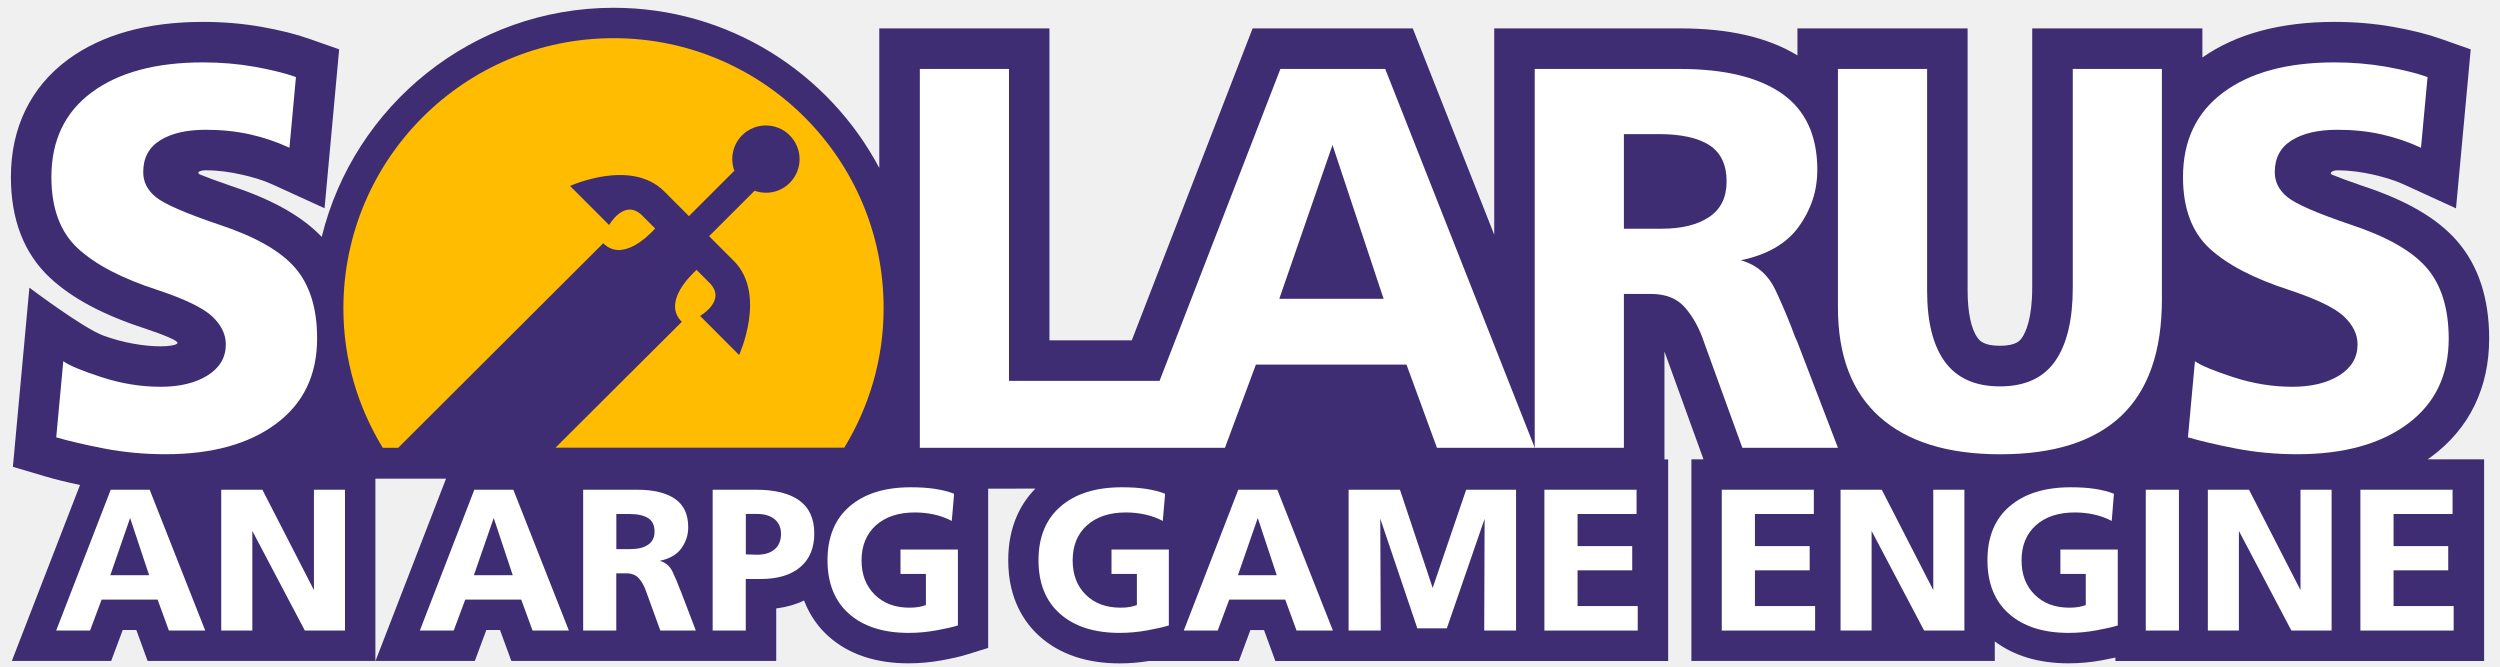
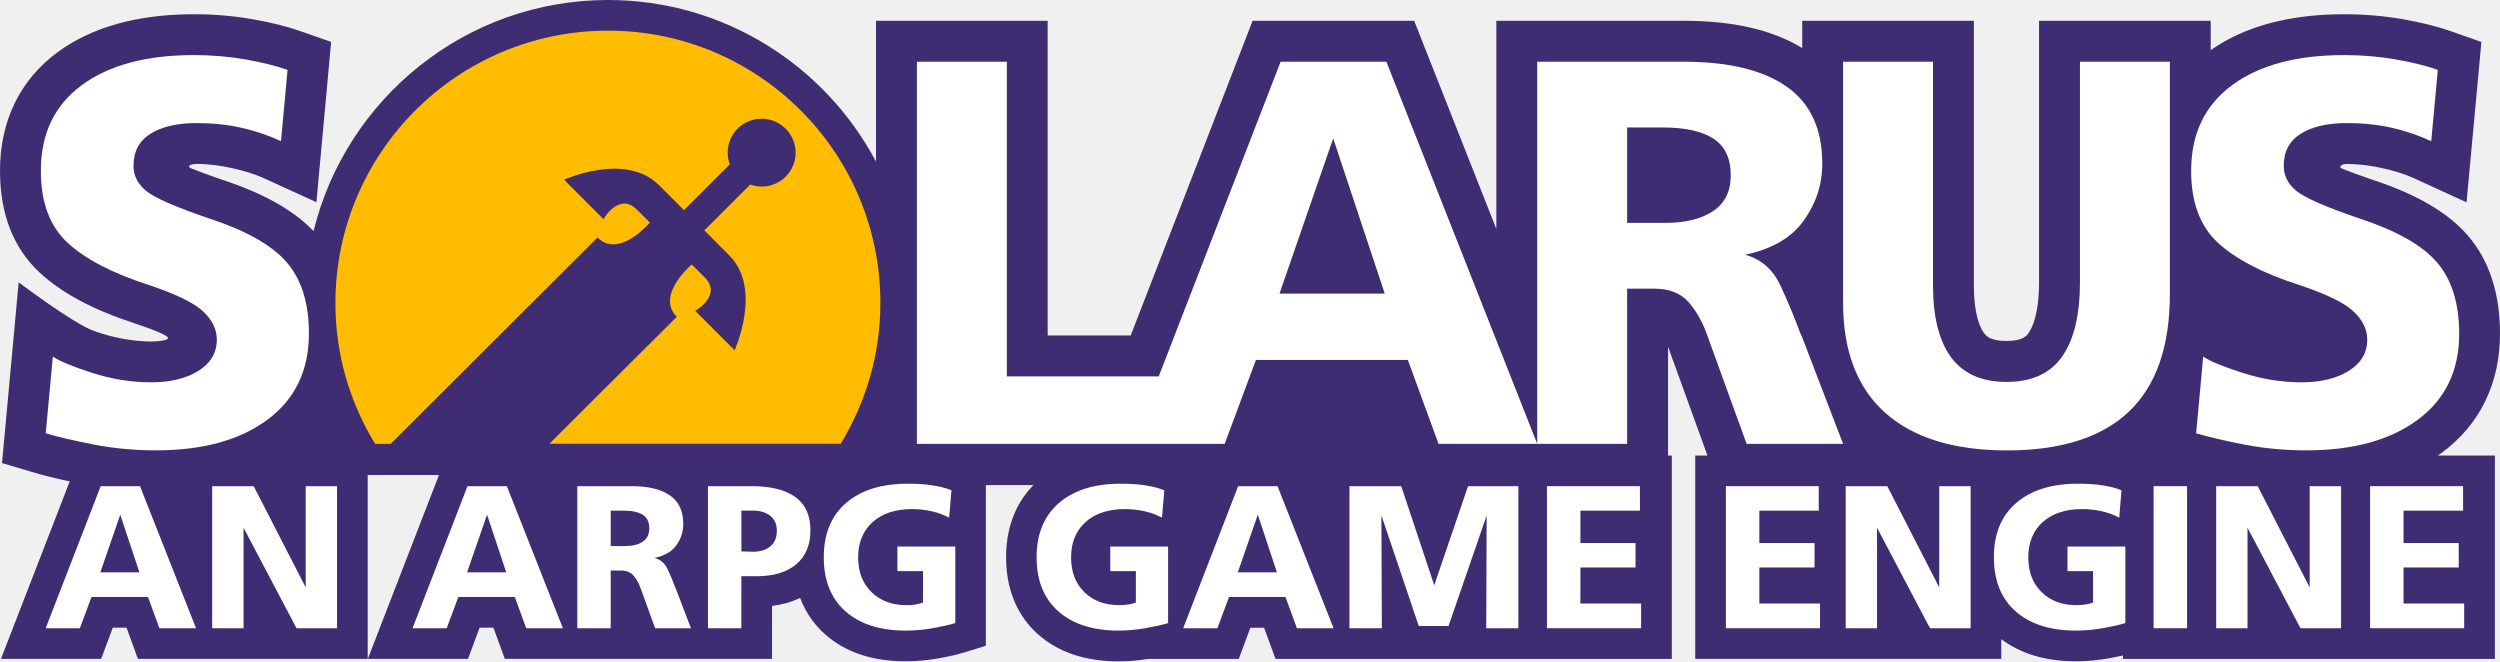
- <svg xmlns="http://www.w3.org/2000/svg" enable-background="new 0 0 450 120" height="120" viewBox="0 0 450 120" width="450">
-   <path d="m436.96 82.68c.26-.18.52-.36.77-.54 6.75-5.01 10.32-12.35 10.32-21.21 0-7.19-1.92-13.07-5.72-17.48-3.55-4.12-9.13-7.38-17.05-9.98-2.39-.81-4.17-1.48-5.48-2.01-.59-.24-.08-.8.91-.8 2.31 0 4.45.32 6.37.75 1.94.44 3.84.98 5.65 1.81l9.35 4.28.95-10.24 1.18-12.72.52-5.65-5.35-1.89c-2.4-.85-5.23-1.56-8.65-2.17-3.36-.59-6.89-.89-10.51-.89-9.74 0-17.74 2.16-23.79 6.41v-5.24h-30.63v46.62c0 5.59-1.16 8.09-1.86 9.08-.32.47-1 1.43-3.96 1.43s-3.68-.97-4.02-1.44c-1.15-1.57-1.79-4.59-1.79-8.48v-47.21h-30.63v4.86c-5.38-3.26-12.32-4.86-21.16-4.86h-33.42v37.14l-14.66-37.14h-28.83l-21.75 56.15h-14.82v-56.15h-30.63v25.12c-9.09-17.13-27.11-28.83-47.82-28.83-25.4 0-46.75 17.6-52.54 41.24-3.57-3.74-8.92-6.74-16.31-9.17-2.42-.82-4.22-1.5-5.53-2.03-.56-.23-.32-.48-.32-.48s.29-.31 1.28-.31c2.32 0 4.46.33 6.37.76 1.97.44 3.82.96 5.67 1.8l9.35 4.27 2.63-28.6-5.35-1.88c-2.41-.86-5.24-1.56-8.65-2.17-3.36-.59-6.89-.89-10.5-.89-10.04 0-18.23 2.29-24.35 6.8-6.7 4.96-10.24 12.27-10.24 21.13 0 7.69 2.38 13.8 7.07 18.16 3.99 3.7 9.59 6.68 17.12 9.12 3.72 1.24 5.95 2.23 5.8 2.6-.15.38-1.57.59-3.04.59-2.75 0-6.63-.57-10.32-1.94s-13.3-8.62-13.3-8.62l-2.97 32.25 5.75 1.7c1.79.53 3.88 1.05 6.33 1.57l-12.27 31.67h17.88l2.08-5.57h2.45l2.03 5.57h41v-32.81h12.72l-.01.02-12.69 32.79h17.88l2.07-5.57h2.46l2.04 5.57h47.68v-9.45c1.84-.23 3.51-.71 5.01-1.43 1.15 3.02 2.89 5.12 4.46 6.5 3.6 3.19 8.43 4.81 14.37 4.81 1.99 0 4.01-.19 6-.55 1.91-.35 3.32-.68 4.45-1.03l3.86-1.19v-28.67l8.5-.01c-2.42 2.45-4.89 6.52-4.89 12.9 0 7.19 3.11 11.45 5.72 13.75 3.6 3.19 8.43 4.81 14.37 4.81 1.74 0 3.5-.15 5.23-.43h16.2l2.07-5.57h2.45l2.04 5.57h70.71v-36.29h-.67v-19.42l7.03 19.41h-2.18v36.29h54.61v-3.52c3.48 2.61 7.93 3.95 13.29 3.95 2.01 0 4.03-.19 6-.55.91-.17 1.71-.33 2.42-.49v.62h66.37v-36.3z" fill="#3e2d72" />
-   <g fill="#fff">
-     <path d="m323.51 61.52-.4-.88c-.97-2.67-2.13-5.44-3.47-8.31s-3.44-4.7-6.31-5.48c4.76-.98 8.25-3 10.46-6.06 2.21-3.07 3.33-6.46 3.33-10.18 0-6.2-2.12-10.78-6.35-13.75-4.25-2.97-10.38-4.45-18.39-4.45h-26.13v68.19h16.05v-27.69h4.89c2.68 0 4.73.83 6.16 2.5 1.43 1.66 2.58 3.77 3.42 6.31l6.85 18.88h17.21zm-15.86-22.46c-2.09 1.41-4.95 2.11-8.6 2.11h-6.75v-17.03h6.26c4.04 0 7.09.67 9.14 2 2.05 1.34 3.09 3.51 3.09 6.51 0 2.88-1.05 5.01-3.14 6.41z" />
-     <path d="m53.12 48.21c-2.64-3.07-7.26-5.67-13.84-7.83-5.94-2.02-9.68-3.65-11.21-4.89s-2.29-2.74-2.29-4.5c0-2.54 1-4.45 3.03-5.72 2.02-1.27 4.76-1.91 8.22-1.91 2.87 0 5.53.28 7.98.83s4.81 1.35 7.09 2.4l1.17-12.72c-2.02-.72-4.51-1.33-7.48-1.86-2.96-.52-6.05-.78-9.24-.78-8.49 0-15.16 1.79-20.02 5.38s-7.28 8.67-7.28 15.26c0 5.61 1.58 9.88 4.74 12.82 3.16 2.93 7.97 5.45 14.43 7.53 4.89 1.63 8.15 3.21 9.78 4.74s2.45 3.21 2.45 5.04c0 2.34-1.1 4.2-3.28 5.57-2.19 1.37-5.01 2.05-8.46 2.05-3.53 0-7.05-.57-10.57-1.71s-5.84-2.1-6.95-2.89l-1.27 13.7c2.21.65 5.08 1.32 8.61 2.01 3.52.68 7.21 1.03 11.06 1.03 8.34 0 14.98-1.82 19.9-5.48 4.92-3.65 7.39-8.77 7.39-15.36.01-5.41-1.31-9.64-3.96-12.71z" />
-     <path d="m436.8 48.21c-2.64-3.07-7.26-5.67-13.84-7.83-5.94-2.02-9.68-3.65-11.21-4.89s-2.29-2.74-2.29-4.5c0-2.54 1-4.45 3.03-5.72 2.02-1.27 4.76-1.91 8.22-1.91 2.87 0 5.53.28 7.98.83s4.81 1.35 7.09 2.4l1.18-12.72c-2.02-.72-4.52-1.33-7.48-1.86-2.96-.52-6.05-.78-9.24-.78-8.49 0-15.16 1.79-20.01 5.38-4.86 3.59-7.29 8.67-7.29 15.26 0 5.61 1.59 9.88 4.75 12.82 3.17 2.93 7.98 5.45 14.44 7.53 4.89 1.63 8.15 3.21 9.78 4.74 1.62 1.53 2.45 3.21 2.45 5.04 0 2.34-1.1 4.2-3.28 5.57-2.2 1.37-5.02 2.05-8.47 2.05-3.52 0-7.04-.57-10.56-1.71s-5.84-2.1-6.96-2.89l-1.26 13.7c2.21.65 5.08 1.32 8.6 2.01 3.52.68 7.21 1.03 11.07 1.03 8.34 0 14.98-1.82 19.9-5.48 4.92-3.65 7.37-8.77 7.37-15.36-.02-5.41-1.32-9.64-3.97-12.71z" />
-     <path d="m249.34 12.41h-18.87l-21.75 56.15h-27.1v-56.15h-16.05v68.19h54.92l5.57-14.97h27.11l5.48 14.97h17.61zm-19.07 41.38 9.58-27.69 9.2 27.69z" />
-     <path d="m373.1 12.41v39.33c0 5.81-1.05 10.22-3.17 13.26-2.12 3.03-5.43 4.55-9.94 4.55-4.44 0-7.72-1.47-9.89-4.4-2.15-2.93-3.22-7.21-3.22-12.81v-39.93h-16.05v42.95c0 8.68 2.52 15.25 7.53 19.71 5.03 4.47 12.26 6.7 21.72 6.7 9.65 0 16.91-2.32 21.77-6.94 4.86-4.63 7.29-11.61 7.29-20.94v-41.48z" />
-     <path d="m143.88 90.09c-1.79-1.29-4.39-1.94-7.81-1.94h-7.79v25.35h5.96v-9.28h2.69c3.03 0 5.4-.7 7.09-2.12 1.7-1.42 2.55-3.44 2.55-6.05.01-2.67-.89-4.65-2.69-5.96zm-4.45 8.79c-.76.65-1.81.97-3.14.97l-2.04-.06v-7.28h2.04c1.31 0 2.35.32 3.13.94.78.64 1.16 1.53 1.16 2.66 0 1.2-.38 2.12-1.15 2.77z" />
-     <path d="m85.38 88.15-9.81 25.35h6.1l2.07-5.57h10.08l2.04 5.57h6.54l-10-25.35zm-.08 15.38 3.57-10.29 3.42 10.29z" />
-     <path d="m19.93 88.15-9.82 25.35h6.1l2.08-5.57h10.08l2.03 5.57h6.54l-10-25.35zm-.07 15.38 3.56-10.29 3.42 10.29z" />
-     <path d="m122.39 106.08c-.36-.99-.79-2.02-1.29-3.09-.49-1.07-1.28-1.75-2.35-2.04 1.78-.37 3.07-1.11 3.9-2.26.81-1.13 1.23-2.39 1.23-3.77 0-2.31-.78-4.01-2.36-5.11s-3.86-1.66-6.84-1.66h-9.71v25.35h5.96v-10.3h1.81c.99 0 1.77.32 2.29.94.53.6.96 1.4 1.28 2.34l2.55 7.02h6.39l-2.71-7.09zm-5.75-8.02c-.77.53-1.84.78-3.2.78h-2.5v-6.32h2.32c1.51 0 2.64.25 3.42.75.76.49 1.14 1.31 1.14 2.42 0 1.06-.4 1.86-1.18 2.37z" />
-     <path d="m56.51 106.22-9.28-18.07h-7.41v25.35h5.6v-17.93l9.24 17.53.21.4h7.23v-25.35h-5.59z" />
-     <path d="m162.07 103.31h4.59v5.6c-.35.13-.75.24-1.22.33-.48.1-1.06.14-1.76.14-2.57 0-4.65-.78-6.22-2.33-1.58-1.56-2.38-3.61-2.38-6.19 0-2.66.88-4.76 2.59-6.31 1.73-1.53 4.06-2.31 7.02-2.31 1.19 0 2.36.13 3.49.38 1.15.26 2.18.64 3.14 1.15l.4-4.65v-.25c-.92-.37-2.04-.65-3.34-.86s-2.78-.3-4.45-.3c-4.68 0-8.35 1.15-11 3.44-2.65 2.28-3.98 5.51-3.98 9.68 0 4.14 1.29 7.37 3.87 9.65 2.59 2.29 6.17 3.44 10.75 3.44 1.7 0 3.37-.16 5.01-.46 1.63-.3 2.91-.59 3.84-.88v-13.66h-10.33v4.39z" />
-     <path d="m370.85 103.31h4.59v5.6c-.34.13-.73.24-1.21.33-.48.1-1.07.14-1.77.14-2.56 0-4.65-.78-6.21-2.33-1.58-1.56-2.37-3.61-2.37-6.19 0-2.66.86-4.76 2.58-6.31 1.72-1.53 4.06-2.31 7.02-2.31 1.19 0 2.36.13 3.49.38 1.15.26 2.18.64 3.14 1.15l.38-4.65v-.25c-.91-.37-2.02-.65-3.31-.86-1.31-.21-2.79-.3-4.46-.3-4.68 0-8.34 1.15-11 3.44-2.66 2.28-3.98 5.51-3.98 9.68 0 4.14 1.29 7.37 3.87 9.65 2.6 2.29 6.18 3.44 10.75 3.44 1.69 0 3.38-.16 5-.46 1.64-.3 2.91-.59 3.84-.88v-13.66h-10.33v4.39z" />
-     <path d="m386.24 88.15h5.97v25.35h-5.97z" />
-     <path d="m200.07 103.31h4.57v5.6c-.34.13-.74.24-1.21.33-.48.1-1.07.14-1.76.14-2.58 0-4.66-.78-6.23-2.33-1.58-1.56-2.36-3.61-2.36-6.19 0-2.66.86-4.76 2.58-6.31 1.73-1.53 4.06-2.31 7.02-2.31 1.19 0 2.35.13 3.49.38 1.14.26 2.18.64 3.13 1.15l.4-4.65v-.25c-.92-.37-2.03-.65-3.33-.86s-2.78-.3-4.45-.3c-4.68 0-8.34 1.15-11 3.44-2.65 2.28-3.99 5.51-3.99 9.68 0 4.14 1.29 7.37 3.87 9.65 2.59 2.29 6.17 3.44 10.75 3.44 1.7 0 3.37-.16 5-.46 1.64-.3 2.91-.59 3.84-.88v-13.66h-10.32z" />
-     <path d="m347.99 106.22-9.27-18.07h-7.42v25.35h5.59v-17.93l9.24 17.53.23.4h7.23v-25.35h-5.6z" />
-     <path d="m414.09 106.22-9.27-18.07h-7.41v25.35h5.59v-17.93l9.24 17.53.22.4h7.23v-25.35h-5.6z" />
-     <path d="m430.84 109.09v-6.43h9.84v-4.36h-9.84v-5.78h10.62v-4.37h-16.59v25.35h16.79v-4.41z" />
-     <path d="m257.88 105.83-5.89-17.68h-9.24v25.35h5.78l-.08-20.14 6.67 19.74h5.31l6.8-19.71-.07 20.11h5.73v-25.35h-8.98z" />
-     <path d="m222.89 88.15-9.81 25.35h6.11l2.07-5.57h10.08l2.04 5.57h6.54l-10-25.35zm-.06 15.38 3.57-10.29 3.41 10.29z" />
-     <path d="m283.96 102.66h9.84v-4.36h-9.84v-5.78h10.62v-4.37h-16.59v25.35h16.8v-4.41h-10.83z" />
-     <path d="m315.89 102.66h9.85v-4.36h-9.85v-5.78h10.6v-4.37h-16.57v25.35h16.8v-4.41h-10.83z" />
+ <svg xmlns="http://www.w3.org/2000/svg" enable-background="new 0 0 450 120" height="1015.845" viewBox="0 0 3840 1015.845" width="3840">
+   <g transform="matrix(8.608128 0 0 8.608128 -16.87193 -12.05138)">
+     <path d="m436.96 82.68c.26-.18.52-.36.77-.54 6.75-5.01 10.32-12.35 10.32-21.21 0-7.19-1.92-13.07-5.72-17.48-3.55-4.12-9.13-7.38-17.05-9.98-2.39-.81-4.17-1.48-5.48-2.01-.59-.24-.08-.8.91-.8 2.31 0 4.45.32 6.37.75 1.94.44 3.84.98 5.65 1.81l9.35 4.28.95-10.24 1.18-12.72.52-5.65-5.35-1.89c-2.4-.85-5.23-1.56-8.65-2.17-3.36-.59-6.89-.89-10.51-.89-9.74 0-17.74 2.16-23.79 6.41v-5.24h-30.63v46.62c0 5.59-1.16 8.09-1.86 9.08-.32.47-1 1.43-3.96 1.43s-3.68-.97-4.02-1.44c-1.15-1.57-1.79-4.59-1.79-8.48v-47.21h-30.63v4.86c-5.38-3.26-12.32-4.86-21.16-4.86h-33.42v37.14l-14.66-37.14h-28.83l-21.75 56.15h-14.82v-56.15h-30.63v25.12c-9.09-17.13-27.11-28.83-47.82-28.83-25.4 0-46.75 17.6-52.54 41.24-3.57-3.74-8.92-6.74-16.31-9.17-2.42-.82-4.22-1.5-5.53-2.03-.56-.23-.32-.48-.32-.48s.29-.31 1.28-.31c2.32 0 4.46.33 6.37.76 1.97.44 3.82.96 5.67 1.8l9.35 4.27 2.63-28.6-5.35-1.88c-2.41-.86-5.24-1.56-8.65-2.17-3.36-.59-6.89-.89-10.5-.89-10.04 0-18.23 2.29-24.35 6.8-6.7 4.96-10.24 12.27-10.24 21.13 0 7.69 2.38 13.8 7.07 18.16 3.99 3.7 9.59 6.68 17.12 9.12 3.72 1.24 5.95 2.23 5.8 2.6-.15.38-1.57.59-3.04.59-2.75 0-6.63-.57-10.32-1.94s-13.3-8.62-13.3-8.62l-2.97 32.25 5.75 1.7c1.79.53 3.88 1.05 6.33 1.57l-12.27 31.67h17.88l2.08-5.57h2.45l2.03 5.57h41v-32.81h12.72l-.01.02-12.69 32.79h17.88l2.07-5.57h2.46l2.04 5.57h47.68v-9.45c1.84-.23 3.51-.71 5.01-1.43 1.15 3.02 2.89 5.12 4.46 6.5 3.6 3.19 8.43 4.81 14.37 4.81 1.99 0 4.01-.19 6-.55 1.91-.35 3.32-.68 4.45-1.03l3.86-1.19v-28.67l8.5-.01c-2.42 2.45-4.89 6.52-4.89 12.9 0 7.19 3.11 11.45 5.72 13.75 3.6 3.19 8.43 4.81 14.37 4.81 1.74 0 3.5-.15 5.23-.43h16.2l2.07-5.57h2.45l2.04 5.57h70.71v-36.29h-.67v-19.42l7.03 19.41h-2.18v36.29h54.61v-3.52c3.48 2.61 7.93 3.95 13.29 3.95 2.01 0 4.03-.19 6-.55.91-.17 1.71-.33 2.42-.49v.62h66.37v-36.3z" fill="#3e2d72" />
+     <g fill="#fff">
+       <path d="m323.51 61.52-.4-.88c-.97-2.67-2.13-5.44-3.47-8.31s-3.44-4.7-6.31-5.48c4.76-.98 8.25-3 10.46-6.06 2.21-3.07 3.33-6.46 3.33-10.18 0-6.2-2.12-10.78-6.35-13.75-4.25-2.97-10.38-4.45-18.39-4.45h-26.13v68.19h16.05v-27.69h4.89c2.68 0 4.73.83 6.16 2.5 1.43 1.66 2.58 3.77 3.42 6.31l6.85 18.88h17.21zm-15.86-22.46c-2.09 1.41-4.95 2.11-8.6 2.11h-6.75v-17.03h6.26c4.04 0 7.09.67 9.14 2 2.05 1.34 3.09 3.51 3.09 6.51 0 2.88-1.05 5.01-3.14 6.41z" />
+       <path d="m53.12 48.21c-2.64-3.07-7.26-5.67-13.84-7.83-5.94-2.02-9.68-3.65-11.21-4.89s-2.29-2.74-2.29-4.5c0-2.54 1-4.45 3.03-5.72 2.02-1.27 4.76-1.91 8.22-1.91 2.87 0 5.53.28 7.98.83s4.81 1.35 7.09 2.4l1.17-12.72c-2.02-.72-4.51-1.33-7.48-1.86-2.96-.52-6.05-.78-9.24-.78-8.49 0-15.16 1.79-20.02 5.38s-7.28 8.67-7.28 15.26c0 5.61 1.58 9.88 4.74 12.82 3.16 2.93 7.97 5.45 14.43 7.53 4.89 1.63 8.15 3.21 9.78 4.74s2.45 3.21 2.45 5.04c0 2.34-1.1 4.2-3.28 5.57-2.19 1.37-5.01 2.05-8.46 2.05-3.53 0-7.05-.57-10.57-1.71s-5.84-2.1-6.95-2.89l-1.27 13.7c2.21.65 5.08 1.32 8.61 2.01 3.52.68 7.21 1.03 11.06 1.03 8.34 0 14.98-1.82 19.9-5.48 4.92-3.65 7.39-8.77 7.39-15.36.01-5.41-1.31-9.64-3.96-12.71z" />
+       <path d="m436.8 48.21c-2.64-3.07-7.26-5.67-13.84-7.83-5.94-2.02-9.68-3.65-11.21-4.89s-2.29-2.74-2.29-4.5c0-2.54 1-4.45 3.03-5.72 2.02-1.27 4.76-1.91 8.22-1.91 2.87 0 5.53.28 7.98.83s4.81 1.35 7.09 2.4l1.18-12.72c-2.02-.72-4.52-1.33-7.48-1.86-2.96-.52-6.05-.78-9.24-.78-8.49 0-15.16 1.79-20.01 5.38-4.86 3.59-7.29 8.67-7.29 15.26 0 5.61 1.59 9.88 4.75 12.82 3.17 2.93 7.98 5.45 14.44 7.53 4.89 1.63 8.15 3.21 9.78 4.74 1.62 1.53 2.45 3.21 2.45 5.04 0 2.34-1.1 4.2-3.28 5.57-2.2 1.37-5.02 2.05-8.47 2.05-3.52 0-7.04-.57-10.56-1.71s-5.84-2.1-6.96-2.89l-1.26 13.7c2.21.65 5.08 1.32 8.6 2.01 3.52.68 7.21 1.03 11.07 1.03 8.34 0 14.98-1.82 19.9-5.48 4.92-3.65 7.37-8.77 7.37-15.36-.02-5.41-1.32-9.64-3.97-12.71z" />
+       <path d="m249.34 12.41h-18.87l-21.75 56.15h-27.1v-56.15h-16.05v68.19h54.92l5.57-14.97h27.11l5.48 14.97h17.61zm-19.07 41.38 9.58-27.69 9.2 27.69z" />
+       <path d="m373.1 12.41v39.33c0 5.81-1.05 10.22-3.17 13.26-2.12 3.03-5.43 4.55-9.94 4.55-4.44 0-7.72-1.47-9.89-4.4-2.15-2.93-3.22-7.21-3.22-12.81v-39.93h-16.05v42.95c0 8.68 2.52 15.25 7.53 19.71 5.03 4.47 12.26 6.7 21.72 6.7 9.65 0 16.91-2.32 21.77-6.94 4.86-4.63 7.29-11.61 7.29-20.94v-41.48z" />
+       <path d="m143.88 90.09c-1.79-1.29-4.39-1.94-7.81-1.94h-7.79v25.35h5.96v-9.28h2.69c3.03 0 5.4-.7 7.09-2.12 1.7-1.42 2.55-3.44 2.55-6.05.01-2.67-.89-4.65-2.69-5.96zm-4.45 8.79c-.76.65-1.81.97-3.14.97l-2.04-.06v-7.28h2.04c1.31 0 2.35.32 3.13.94.78.64 1.16 1.53 1.16 2.66 0 1.2-.38 2.12-1.15 2.77z" />
+       <path d="m85.38 88.15-9.81 25.35h6.1l2.07-5.57h10.08l2.04 5.57h6.54l-10-25.35zm-.08 15.38 3.57-10.29 3.42 10.29z" />
+       <path d="m19.93 88.15-9.82 25.35h6.1l2.08-5.57h10.08l2.03 5.57h6.54l-10-25.35zm-.07 15.38 3.56-10.29 3.42 10.29z" />
+       <path d="m122.39 106.08c-.36-.99-.79-2.02-1.29-3.09-.49-1.07-1.28-1.75-2.35-2.04 1.78-.37 3.07-1.11 3.9-2.26.81-1.13 1.23-2.39 1.23-3.77 0-2.31-.78-4.01-2.36-5.11s-3.86-1.66-6.84-1.66h-9.71v25.35h5.96v-10.3h1.81c.99 0 1.77.32 2.29.94.53.6.96 1.4 1.28 2.34l2.55 7.02h6.39l-2.71-7.09zm-5.75-8.02c-.77.53-1.84.78-3.2.78h-2.5v-6.32h2.32c1.51 0 2.64.25 3.42.75.76.49 1.14 1.31 1.14 2.42 0 1.06-.4 1.86-1.18 2.37z" />
+       <path d="m56.51 106.22-9.28-18.07h-7.41v25.35h5.6v-17.93l9.24 17.53.21.4h7.23v-25.35h-5.59z" />
+       <path d="m162.07 103.31h4.59v5.6c-.35.13-.75.24-1.22.33-.48.1-1.06.14-1.76.14-2.57 0-4.65-.78-6.22-2.33-1.58-1.56-2.38-3.61-2.38-6.19 0-2.66.88-4.76 2.59-6.31 1.73-1.53 4.06-2.31 7.02-2.31 1.19 0 2.36.13 3.49.38 1.15.26 2.18.64 3.14 1.15l.4-4.65v-.25c-.92-.37-2.04-.65-3.34-.86s-2.78-.3-4.45-.3c-4.68 0-8.35 1.15-11 3.44-2.65 2.28-3.98 5.51-3.98 9.68 0 4.14 1.29 7.37 3.87 9.65 2.59 2.29 6.17 3.44 10.75 3.44 1.7 0 3.37-.16 5.01-.46 1.63-.3 2.91-.59 3.84-.88v-13.66h-10.33v4.39z" />
+       <path d="m370.85 103.31h4.59v5.6c-.34.13-.73.24-1.21.33-.48.1-1.07.14-1.77.14-2.56 0-4.65-.78-6.21-2.33-1.58-1.56-2.37-3.61-2.37-6.19 0-2.66.86-4.76 2.58-6.31 1.72-1.53 4.06-2.31 7.02-2.31 1.19 0 2.36.13 3.49.38 1.15.26 2.18.64 3.14 1.15l.38-4.65v-.25c-.91-.37-2.02-.65-3.31-.86-1.31-.21-2.79-.3-4.46-.3-4.68 0-8.34 1.15-11 3.44-2.66 2.28-3.98 5.51-3.98 9.68 0 4.14 1.29 7.37 3.87 9.65 2.6 2.29 6.18 3.44 10.75 3.44 1.69 0 3.38-.16 5-.46 1.64-.3 2.91-.59 3.84-.88v-13.66h-10.33v4.39z" />
+       <path d="m386.24 88.15h5.97v25.35h-5.97z" />
+       <path d="m200.07 103.31h4.57v5.6c-.34.13-.74.24-1.21.33-.48.1-1.07.14-1.76.14-2.58 0-4.66-.78-6.23-2.33-1.58-1.56-2.36-3.61-2.36-6.19 0-2.66.86-4.76 2.58-6.31 1.73-1.53 4.06-2.31 7.02-2.31 1.19 0 2.35.13 3.49.38 1.14.26 2.18.64 3.13 1.15l.4-4.65v-.25c-.92-.37-2.03-.65-3.33-.86s-2.78-.3-4.45-.3c-4.68 0-8.34 1.15-11 3.44-2.65 2.28-3.99 5.51-3.99 9.68 0 4.14 1.29 7.37 3.87 9.65 2.59 2.29 6.17 3.44 10.75 3.44 1.7 0 3.37-.16 5-.46 1.64-.3 2.91-.59 3.84-.88v-13.66h-10.32z" />
+       <path d="m347.99 106.22-9.27-18.07h-7.42v25.35h5.59v-17.93l9.24 17.53.23.4h7.23v-25.35h-5.6z" />
+       <path d="m414.09 106.22-9.27-18.07h-7.41v25.35h5.59v-17.93l9.24 17.53.22.4h7.23v-25.35h-5.6z" />
+       <path d="m430.84 109.09v-6.43h9.84v-4.36h-9.84v-5.78h10.62v-4.37h-16.59v25.35h16.79v-4.41z" />
+       <path d="m257.88 105.83-5.89-17.68h-9.24v25.35h5.78l-.08-20.14 6.67 19.74h5.31l6.8-19.71-.07 20.11h5.73v-25.35h-8.98z" />
+       <path d="m222.89 88.15-9.81 25.35h6.11l2.07-5.57h10.08l2.04 5.57h6.54l-10-25.35zm-.06 15.38 3.57-10.29 3.41 10.29z" />
+       <path d="m283.96 102.66h9.84v-4.36h-9.84v-5.78h10.62v-4.37h-16.59v25.35h16.8v-4.41h-10.83z" />
+       <path d="m315.89 102.66h9.85v-4.36h-9.85v-5.78h10.6v-4.37h-16.57v25.35h16.8v-4.41h-10.83z" />
+     </g>
+     <path d="m110.45 6.87c-26.86 0-48.64 21.77-48.64 48.64 0 9.23 2.61 17.73 7.08 25.09h2.79c9.46-9.46 31.04-30.95 36.9-36.82 3.38 3.38 8.01-1.17 9.35-2.65-.73-.72-1.51-1.51-2.32-2.32-3.21-3.2-5.97 1.7-5.97 1.7l-7.03-7.04s10.97-5 16.93.96c2.14 2.14 3.54 3.54 4.47 4.47l8.17-8.17c-.78-2.15-.33-4.64 1.39-6.37 2.37-2.37 6.21-2.37 8.57 0 2.38 2.36 2.38 6.2 0 8.57-1.71 1.71-4.19 2.17-6.31 1.4l-8.19 8.18c.93.94 2.32 2.33 4.44 4.45 5.98 5.97.96 16.94.96 16.94l-7.03-7.04s4.89-2.76 1.69-5.96c-.81-.81-1.59-1.59-2.32-2.32-1.48 1.35-6.03 5.98-2.65 9.35-3.68 3.68-13.55 13.46-22.74 22.65h51.98c4.47-7.36 7.08-15.86 7.08-25.09.04-26.85-21.73-48.62-48.6-48.62z" fill="#ffbc00" />
  </g>
-   <path d="m110.45 6.87c-26.86 0-48.64 21.77-48.64 48.64 0 9.23 2.61 17.73 7.08 25.09h2.79c9.46-9.46 31.04-30.95 36.9-36.82 3.38 3.38 8.01-1.17 9.35-2.65-.73-.72-1.51-1.51-2.32-2.32-3.21-3.2-5.97 1.7-5.97 1.7l-7.03-7.04s10.97-5 16.93.96c2.14 2.14 3.54 3.54 4.47 4.47l8.17-8.17c-.78-2.15-.33-4.64 1.39-6.37 2.37-2.37 6.21-2.37 8.57 0 2.38 2.36 2.38 6.2 0 8.57-1.71 1.71-4.19 2.17-6.31 1.4l-8.19 8.18c.93.94 2.32 2.33 4.44 4.45 5.98 5.97.96 16.94.96 16.94l-7.03-7.04s4.89-2.76 1.69-5.96c-.81-.81-1.59-1.59-2.32-2.32-1.48 1.35-6.03 5.98-2.65 9.35-3.68 3.68-13.55 13.46-22.74 22.65h51.98c4.47-7.36 7.08-15.86 7.08-25.09.04-26.85-21.73-48.62-48.6-48.62z" fill="#ffbc00" />
</svg>
